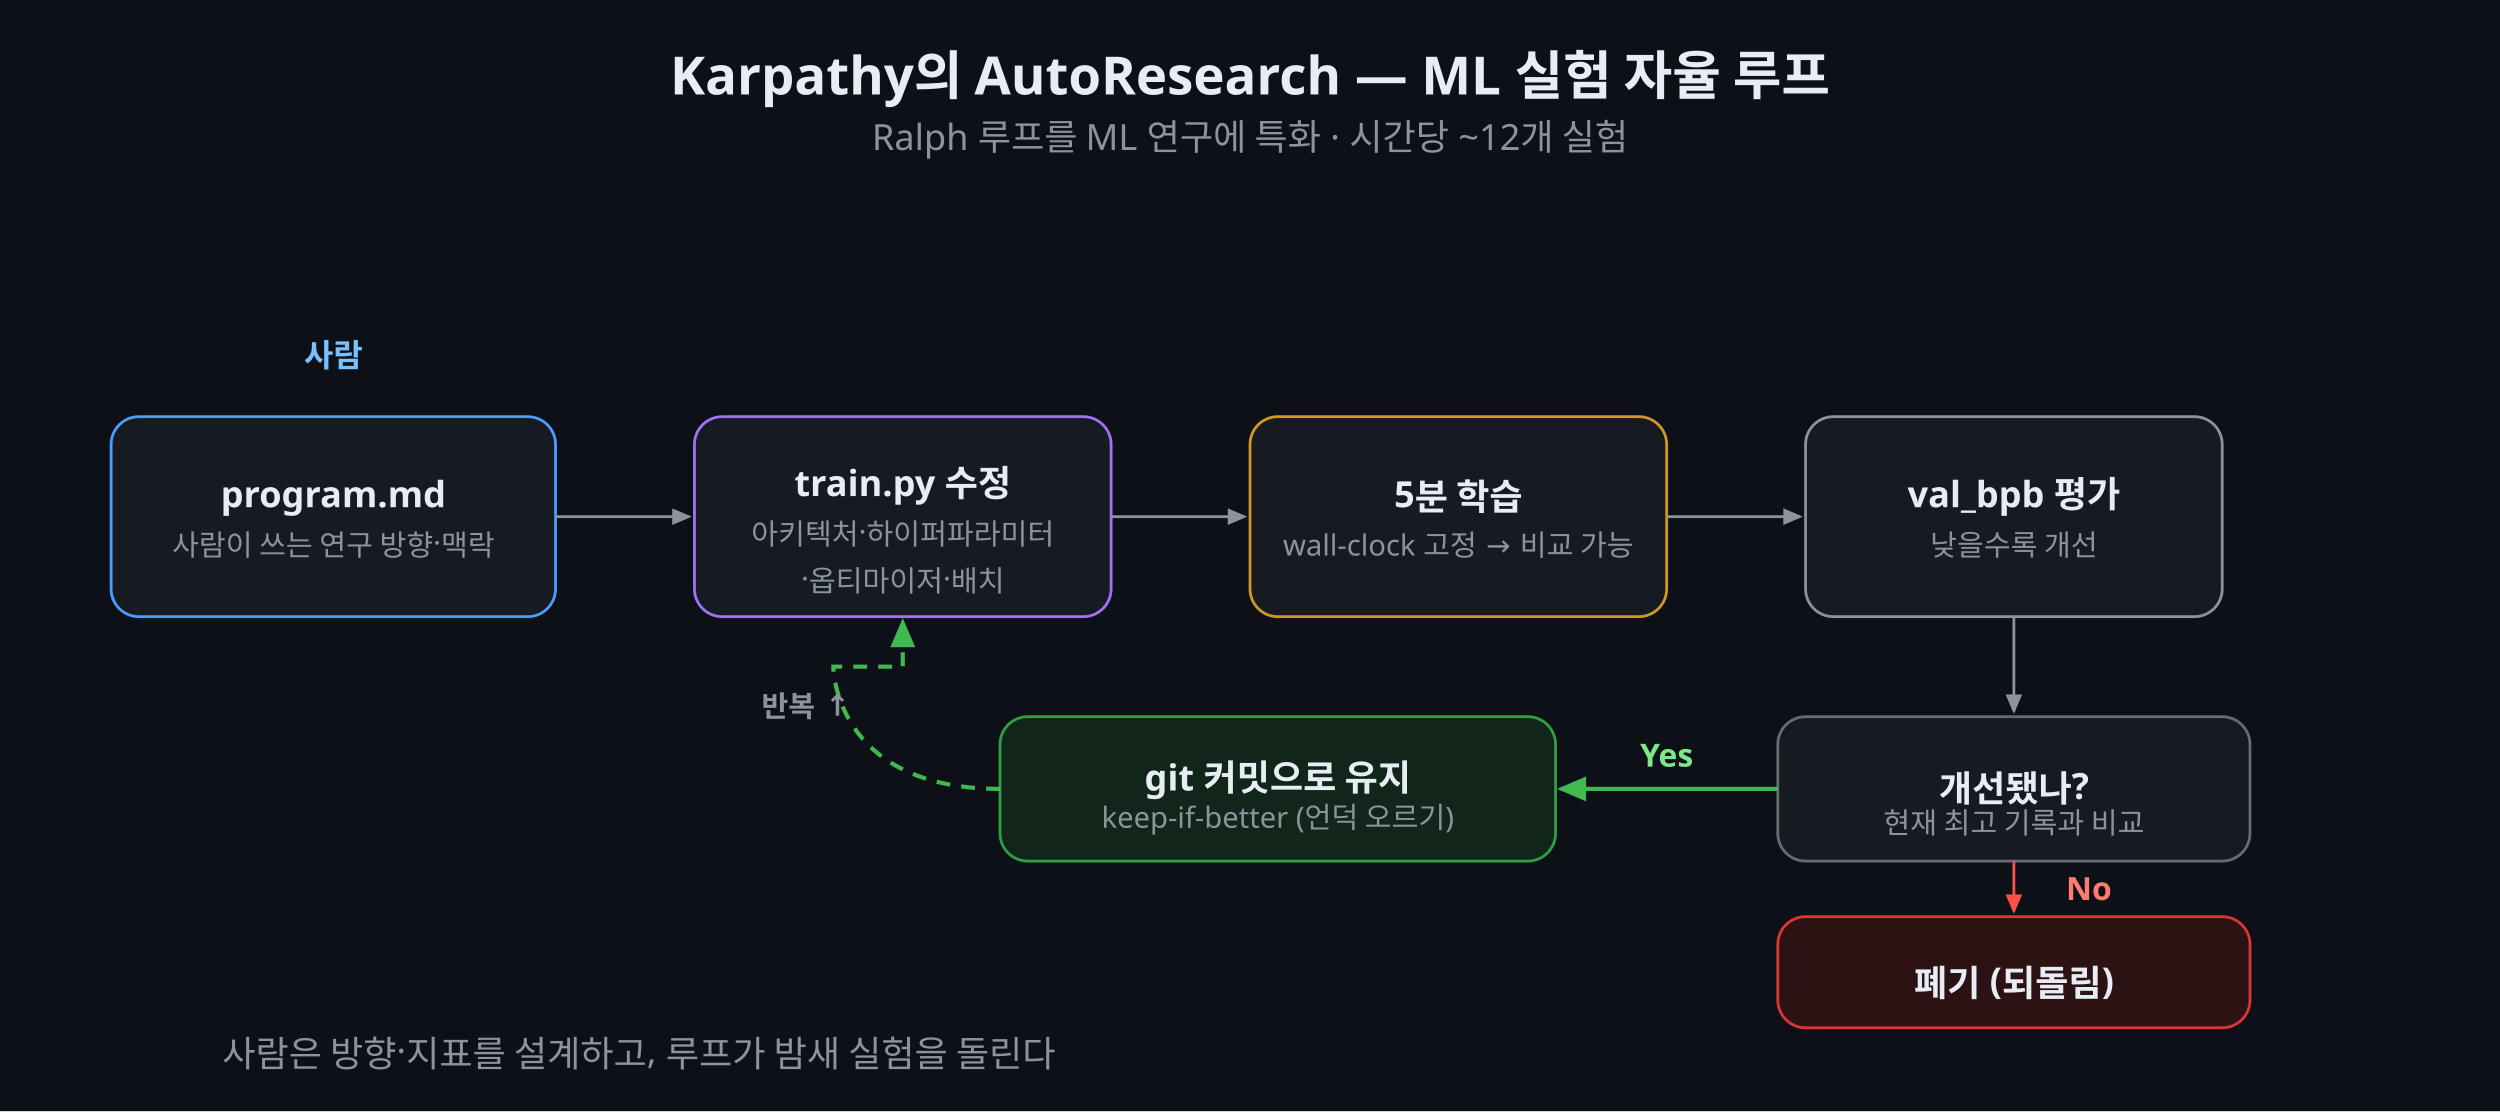
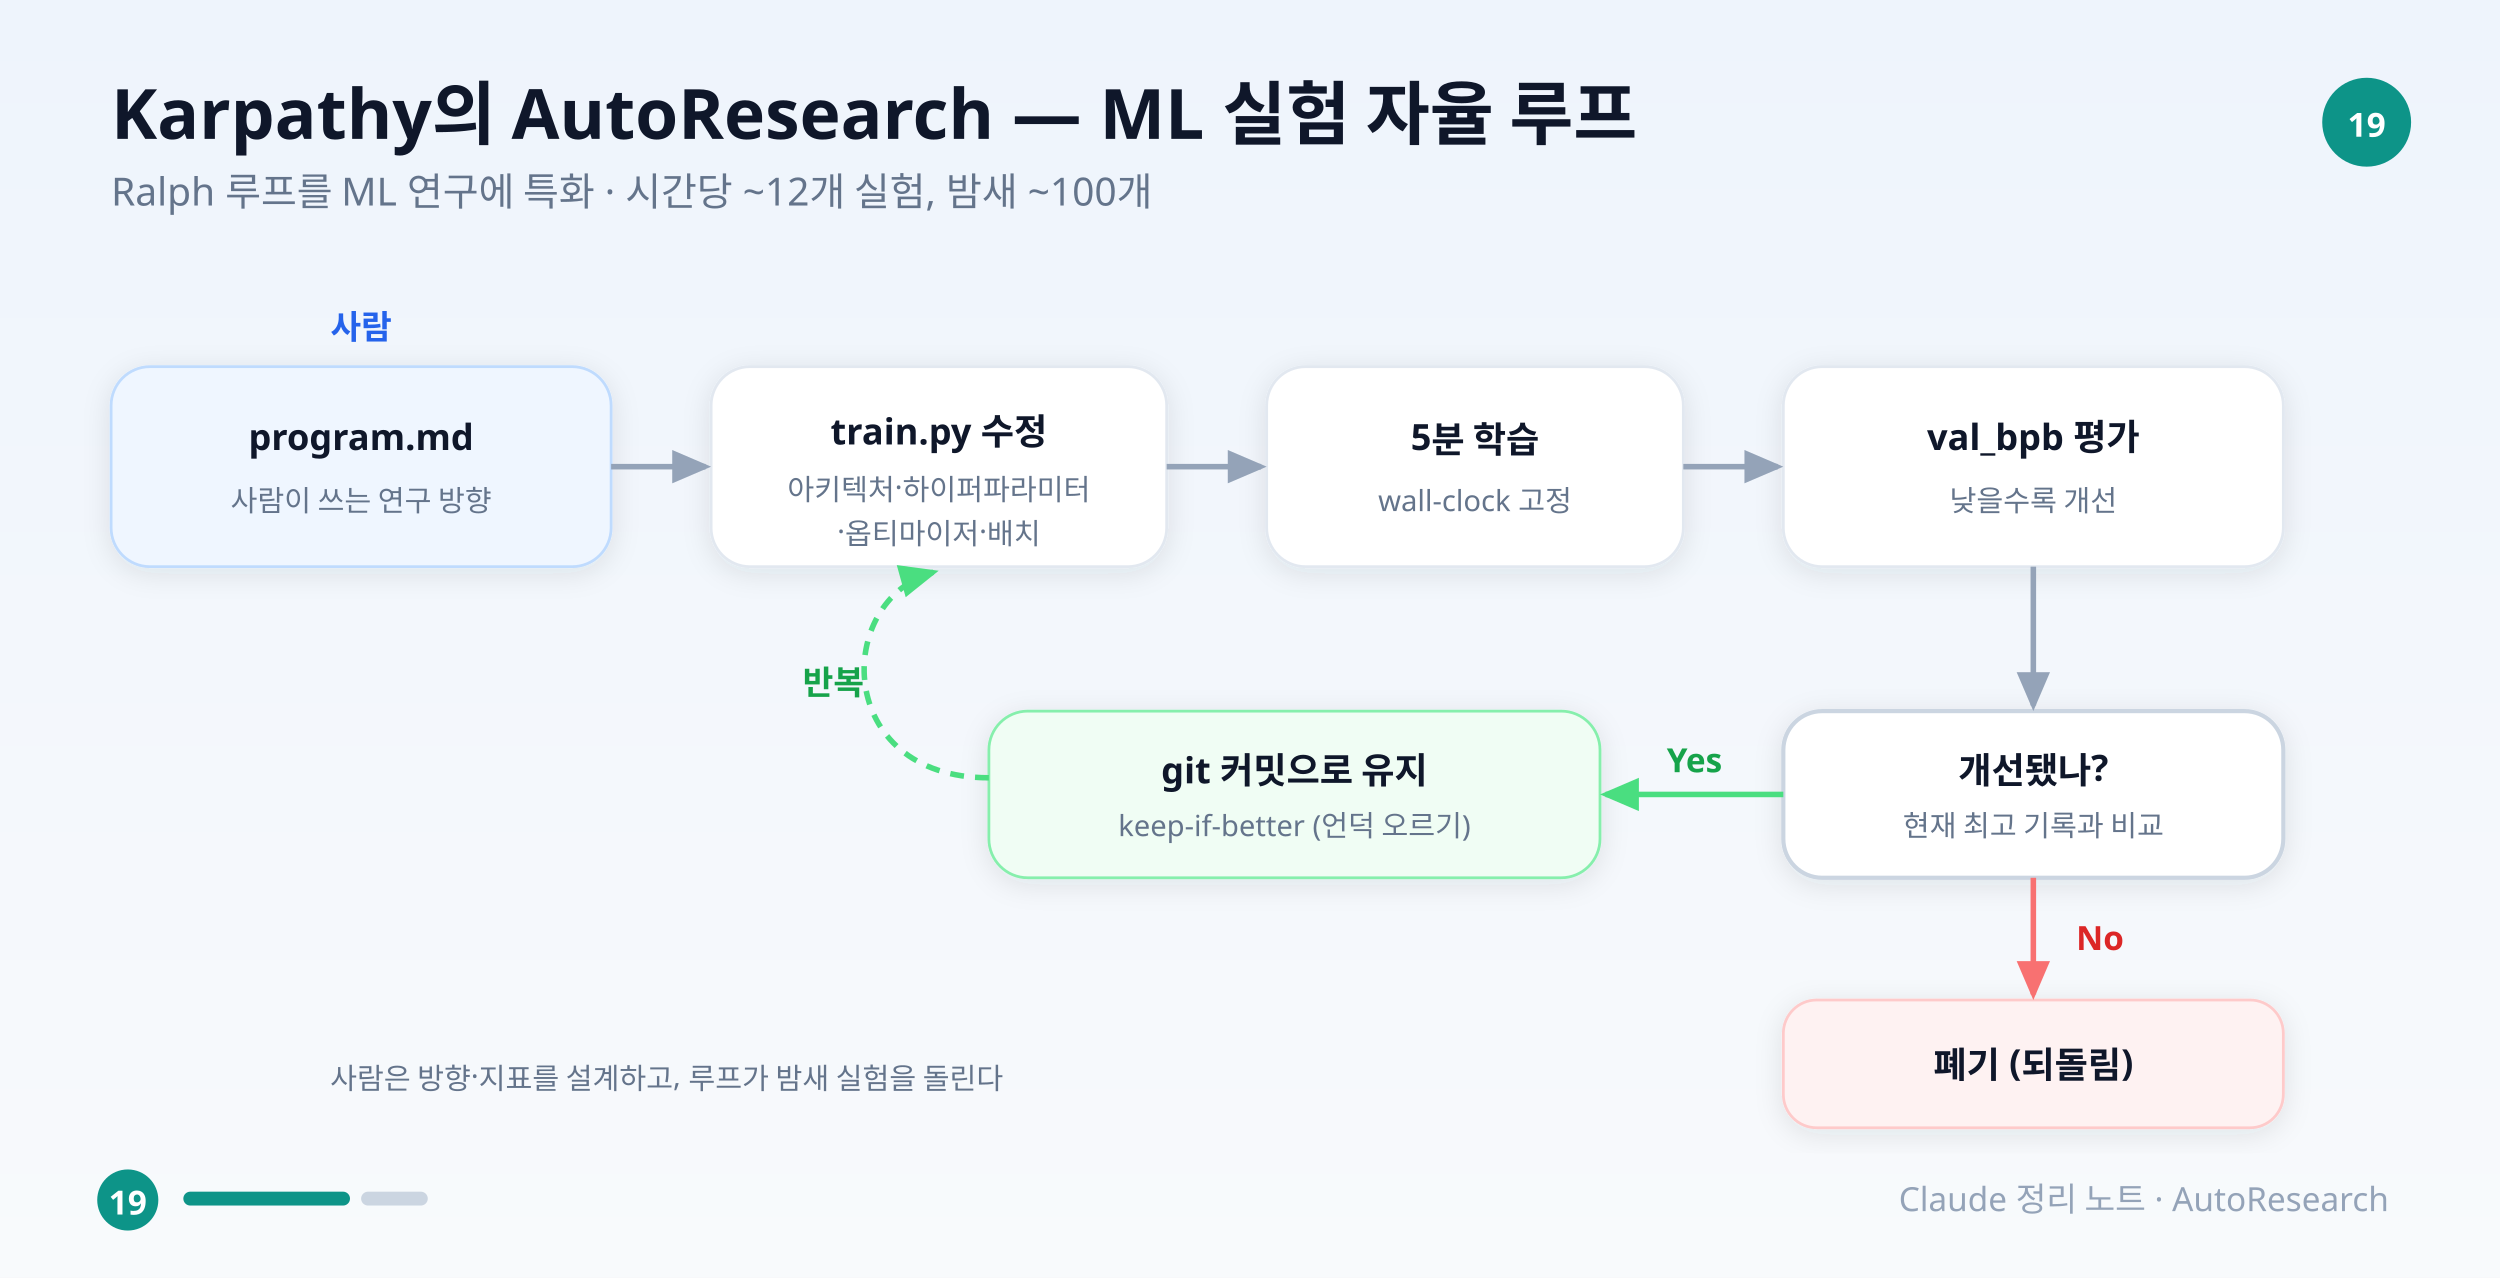
- <svg xmlns="http://www.w3.org/2000/svg" viewBox="0 0 900 400" font-family="'Segoe UI','Malgun Gothic',sans-serif">
+ <svg xmlns="http://www.w3.org/2000/svg" viewBox="0 0 900 460" font-family="'Segoe UI','Malgun Gothic',sans-serif">
  <defs>
-     <marker id="ara" markerWidth="10" markerHeight="10" refX="6" refY="3" orient="auto">
-       <path d="M0,0 L7,3 L0,6 Z" fill="#8b949e" />
+     <linearGradient id="bg" x1="0" y1="0" x2="0" y2="1">
+       <stop offset="0" stop-color="#eef4fc" />
+       <stop offset="1" stop-color="#f8fafc" />
+     </linearGradient>
+     <filter id="sh" x="-20%" y="-20%" width="140%" height="140%">
+       <feDropShadow dx="0" dy="2" stdDeviation="5" flood-color="#1e293b" flood-opacity="0.10" />
+     </filter>
+     <marker id="a" markerWidth="10" markerHeight="10" refX="6" refY="3" orient="auto">
+       <path d="M0,0 L7,3 L0,6 Z" fill="#94a3b8" />
    </marker>
-     <marker id="arg" markerWidth="10" markerHeight="10" refX="6" refY="3" orient="auto">
-       <path d="M0,0 L7,3 L0,6 Z" fill="#3fb950" />
+     <marker id="g" markerWidth="10" markerHeight="10" refX="6" refY="3" orient="auto">
+       <path d="M0,0 L7,3 L0,6 Z" fill="#4ade80" />
    </marker>
-     <marker id="arr" markerWidth="10" markerHeight="10" refX="6" refY="3" orient="auto">
-       <path d="M0,0 L7,3 L0,6 Z" fill="#f85149" />
+     <marker id="r" markerWidth="10" markerHeight="10" refX="6" refY="3" orient="auto">
+       <path d="M0,0 L7,3 L0,6 Z" fill="#f87171" />
    </marker>
  </defs>
  <style>
-     .h{font-size:19px;font-weight:700;text-anchor:middle;fill:#e6edf3}
-     .cap{font-size:13px;text-anchor:middle;fill:#8b949e}
-     .bt{font-size:13px;font-weight:700;text-anchor:middle;dominant-baseline:middle;fill:#e6edf3}
-     .bs{font-size:10.5px;text-anchor:middle;fill:#8b949e}
-     .lb{font-size:11.5px;font-weight:700;text-anchor:middle}
+     .title{font-size:25px;font-weight:800;fill:#0f172a}
+     .sub{font-size:14px;fill:#64748b}
+     .bt{font-size:13px;font-weight:700;fill:#0f172a;text-anchor:middle}
+     .bs{font-size:10.5px;fill:#64748b;text-anchor:middle}
+     .lbl{font-size:12px;font-weight:700;text-anchor:middle}
+     .foot{font-size:12px;fill:#94a3b8}
+     .fp{font-size:12px;font-weight:700;text-anchor:middle;dominant-baseline:middle}
  </style>
-   <rect x="0" y="0" width="900" height="400" fill="#0d1117" />
-   <text class="h" x="450" y="34">Karpathy의 AutoResearch — ML 실험 자율 루프</text>
-   <text class="cap" x="450" y="54">Ralph 루프를 ML 연구에 특화 · 시간당 ~12개 실험</text>
-   <g>
-     <rect x="40" y="150" width="160" height="72" rx="10" fill="#161b22" stroke="#4a9eff" />
-     <text class="bt" x="120" y="178">program.md</text>
-     <text class="bs" x="120" y="200">사람이 쓰는 연구 방향·맥락</text>
-   </g>
-   <text class="lb" x="120" y="132" fill="#79c0ff">사람</text>
-   <line x1="200" y1="186" x2="248" y2="186" stroke="#8b949e" marker-end="url(#ara)" />
-   <g>
-     <rect x="250" y="150" width="150" height="72" rx="10" fill="#161b22" stroke="#a371f7" />
-     <text class="bt" x="325" y="174">train.py 수정</text>
-     <text class="bs" x="325" y="196">아키텍처·하이퍼파라미터</text>
-     <text class="bs" x="325" y="212">·옵티마이저·배치</text>
-   </g>
-   <line x1="400" y1="186" x2="448" y2="186" stroke="#8b949e" marker-end="url(#ara)" />
-   <g>
-     <rect x="450" y="150" width="150" height="72" rx="10" fill="#161b22" stroke="#d29922" />
-     <text class="bt" x="525" y="178">5분 학습</text>
-     <text class="bs" x="525" y="200">wall-clock 고정 → 비교 가능</text>
-   </g>
-   <line x1="600" y1="186" x2="648" y2="186" stroke="#8b949e" marker-end="url(#ara)" />
-   <g>
-     <rect x="650" y="150" width="150" height="72" rx="10" fill="#161b22" stroke="#8b949e" />
-     <text class="bt" x="725" y="178">val_bpb 평가</text>
-     <text class="bs" x="725" y="200">낮을수록 개선</text>
-   </g>
-   <line x1="725" y1="222" x2="725" y2="256" stroke="#8b949e" marker-end="url(#ara)" />
-   <g>
-     <rect x="640" y="258" width="170" height="52" rx="10" fill="#161b22" stroke="#e6edf3" stroke-opacity="0.4" />
-     <text class="bt" x="725" y="284">개선됐나?</text>
-     <text class="bs" x="725" y="300">현재 최고 기록과 비교</text>
-   </g>
-   <g>
-     <rect x="360" y="258" width="200" height="52" rx="10" fill="#12251a" stroke="#2ea043" />
-     <text class="bt" x="460" y="280" fill="#7ee787">git 커밋으로 유지</text>
-     <text class="bs" x="460" y="298" fill="#7ee787">keep-if-better (언덕 오르기)</text>
-   </g>
-   <line x1="640" y1="284" x2="562" y2="284" stroke="#3fb950" stroke-width="1.5" marker-end="url(#arg)" />
-   <text class="lb" x="600" y="276" fill="#7ee787">Yes</text>
-   <g>
-     <rect x="640" y="330" width="170" height="40" rx="10" fill="#2d1214" stroke="#da3633" />
-     <text class="bt" x="725" y="354" fill="#ff7b72" font-size="12.5">폐기 (되돌림)</text>
-   </g>
-   <line x1="725" y1="310" x2="725" y2="328" stroke="#f85149" marker-end="url(#arr)" />
-   <text class="lb" x="752" y="324" fill="#ff7b72">No</text>
-   <path d="M360 284 C300 284, 300 240, 300 240 L325 240 L325 224" fill="none" stroke="#3fb950" stroke-width="1.5" stroke-dasharray="5 4" marker-end="url(#arg)" />
-   <text class="bs" x="290" y="258" fill="#7ee787" font-weight="700">반복 ↑</text>
-   <text class="cap" x="230" y="384" fill="#6e7681">사람은 방향·지표를 설계하고, 루프가 밤새 실험을 돌린다</text>
+   <rect x="0" y="0" width="900" height="460" fill="url(#bg)" />
+   <text class="title" x="40" y="50">Karpathy의 AutoResearch — ML 실험 자율 루프</text>
+   <text class="sub" x="40" y="74">Ralph 루프를 ML 연구에 특화 · 시간당 ~12개 실험, 밤새 ~100개</text>
+   <circle cx="852" cy="44" r="16" fill="#0d9488" />
+   <text x="852" y="45" class="fp" fill="#fff" font-size="13">19</text>
+   <text class="lbl" x="130" y="122" fill="#2563eb">사람</text>
+   <rect x="40" y="132" width="180" height="72" rx="14" fill="#eff6ff" stroke="#bfdbfe" filter="url(#sh)" />
+   <text class="bt" x="130" y="162">program.md</text>
+   <text class="bs" x="130" y="184">사람이 쓰는 연구 방향</text>
+   <rect x="256" y="132" width="164" height="72" rx="14" fill="#fff" stroke="#e2e8f0" filter="url(#sh)" />
+   <text class="bt" x="338" y="160">train.py 수정</text>
+   <text class="bs" x="338" y="180">아키텍처·하이퍼파라미터</text>
+   <text class="bs" x="338" y="195">·옵티마이저·배치</text>
+   <rect x="456" y="132" width="150" height="72" rx="14" fill="#fff" stroke="#e2e8f0" filter="url(#sh)" />
+   <text class="bt" x="531" y="162">5분 학습</text>
+   <text class="bs" x="531" y="184">wall-clock 고정</text>
+   <rect x="642" y="132" width="180" height="72" rx="14" fill="#fff" stroke="#e2e8f0" filter="url(#sh)" />
+   <text class="bt" x="732" y="162">val_bpb 평가</text>
+   <text class="bs" x="732" y="184">낮을수록 개선</text>
+   <path d="M220 168 L254 168" stroke="#94a3b8" stroke-width="2" marker-end="url(#a)" />
+   <path d="M420 168 L454 168" stroke="#94a3b8" stroke-width="2" marker-end="url(#a)" />
+   <path d="M606 168 L640 168" stroke="#94a3b8" stroke-width="2" marker-end="url(#a)" />
+   <rect x="642" y="256" width="180" height="60" rx="14" fill="#fff" stroke="#cbd5e1" stroke-width="1.5" filter="url(#sh)" />
+   <text class="bt" x="732" y="282">개선됐나?</text>
+   <text class="bs" x="732" y="301">현재 최고 기록과 비교</text>
+   <path d="M732 204 L732 254" stroke="#94a3b8" stroke-width="2" marker-end="url(#a)" />
+   <rect x="356" y="256" width="220" height="60" rx="14" fill="#f0fdf4" stroke="#86efac" filter="url(#sh)" />
+   <text class="bt" x="466" y="282" fill="#15803d">git 커밋으로 유지</text>
+   <text class="bs" x="466" y="301" fill="#15803d">keep-if-better (언덕 오르기)</text>
+   <path d="M642 286 L578 286" stroke="#4ade80" stroke-width="2" marker-end="url(#g)" />
+   <text class="lbl" x="610" y="278" fill="#16a34a">Yes</text>
+   <rect x="642" y="360" width="180" height="46" rx="12" fill="#fef2f2" stroke="#fecaca" filter="url(#sh)" />
+   <text class="bt" x="732" y="388" fill="#dc2626">폐기 (되돌림)</text>
+   <path d="M732 316 L732 358" stroke="#f87171" stroke-width="2" marker-end="url(#r)" />
+   <text class="lbl" x="756" y="342" fill="#dc2626">No</text>
+   <path d="M356 280 C300 280, 300 216, 336 206" fill="none" stroke="#4ade80" stroke-width="2" stroke-dasharray="5 4" marker-end="url(#g)" />
+   <text class="lbl" x="300" y="250" fill="#16a34a">반복</text>
+   <text class="bs" x="240" y="392" fill="#94a3b8">사람은 방향·지표를 설계하고, 루프가 밤새 실험을 돌린다</text>
+   <circle cx="46" cy="432" r="11" fill="#0d9488" />
+   <text x="46" y="433" class="fp" fill="#fff" font-size="11">19</text>
+   <rect x="66" y="429" width="60" height="5" rx="2.5" fill="#0d9488" />
+   <rect x="130" y="429" width="24" height="5" rx="2.5" fill="#cbd5e1" />
+   <text class="foot" x="860" y="436" text-anchor="end">Claude 정리 노트 · AutoResearch</text>
</svg>
